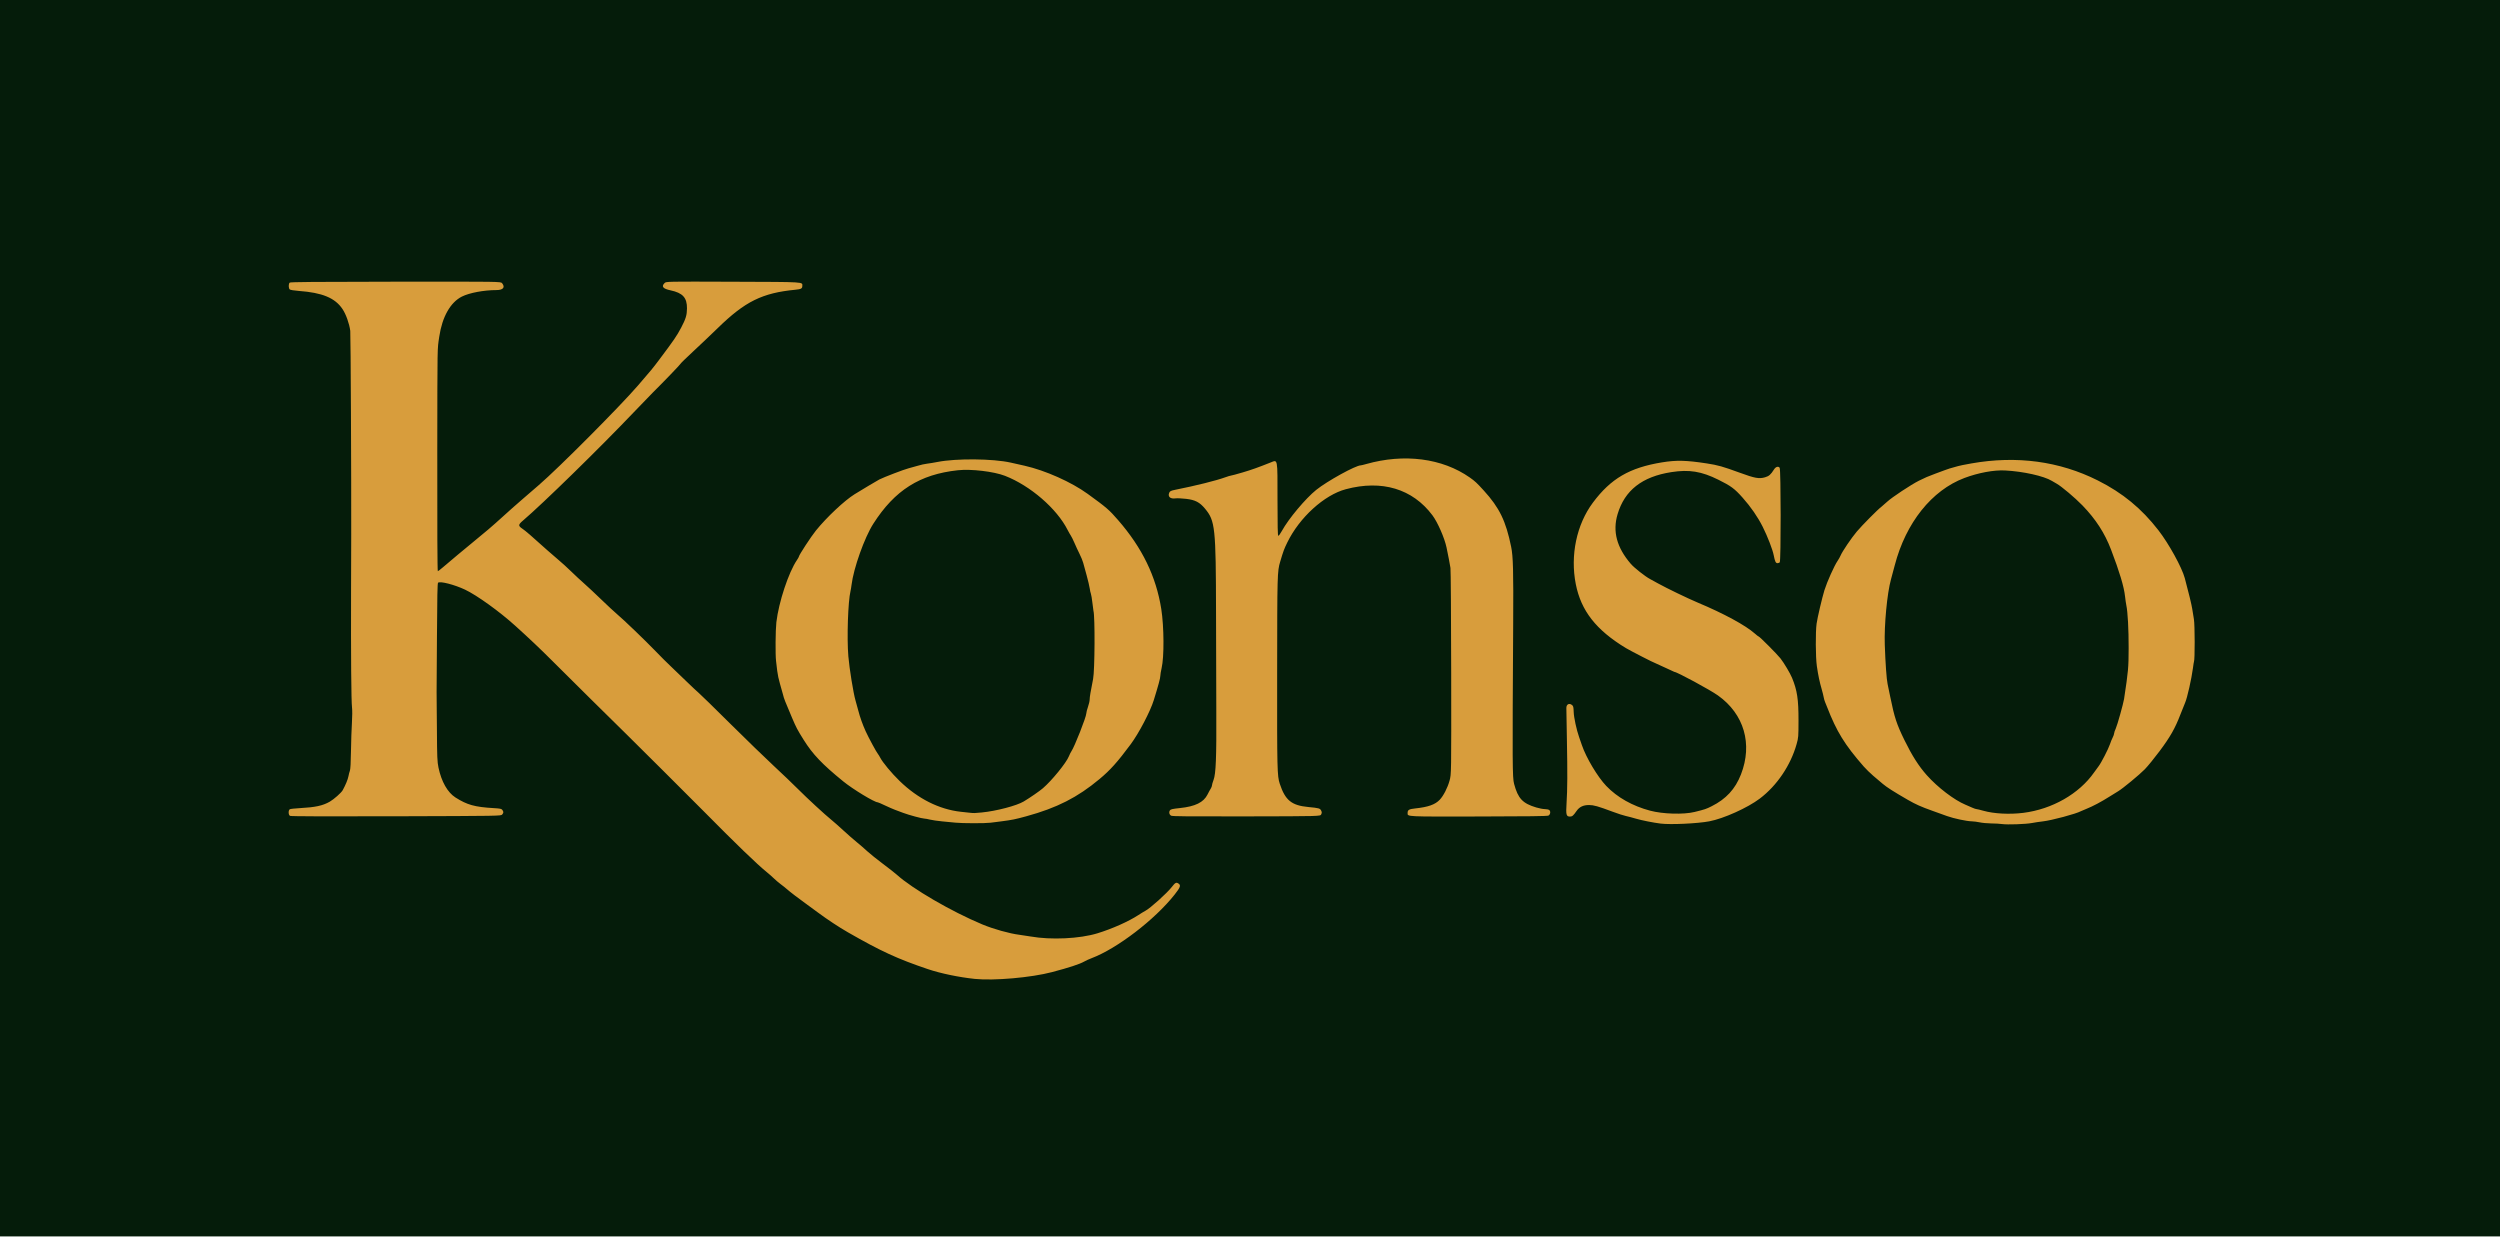
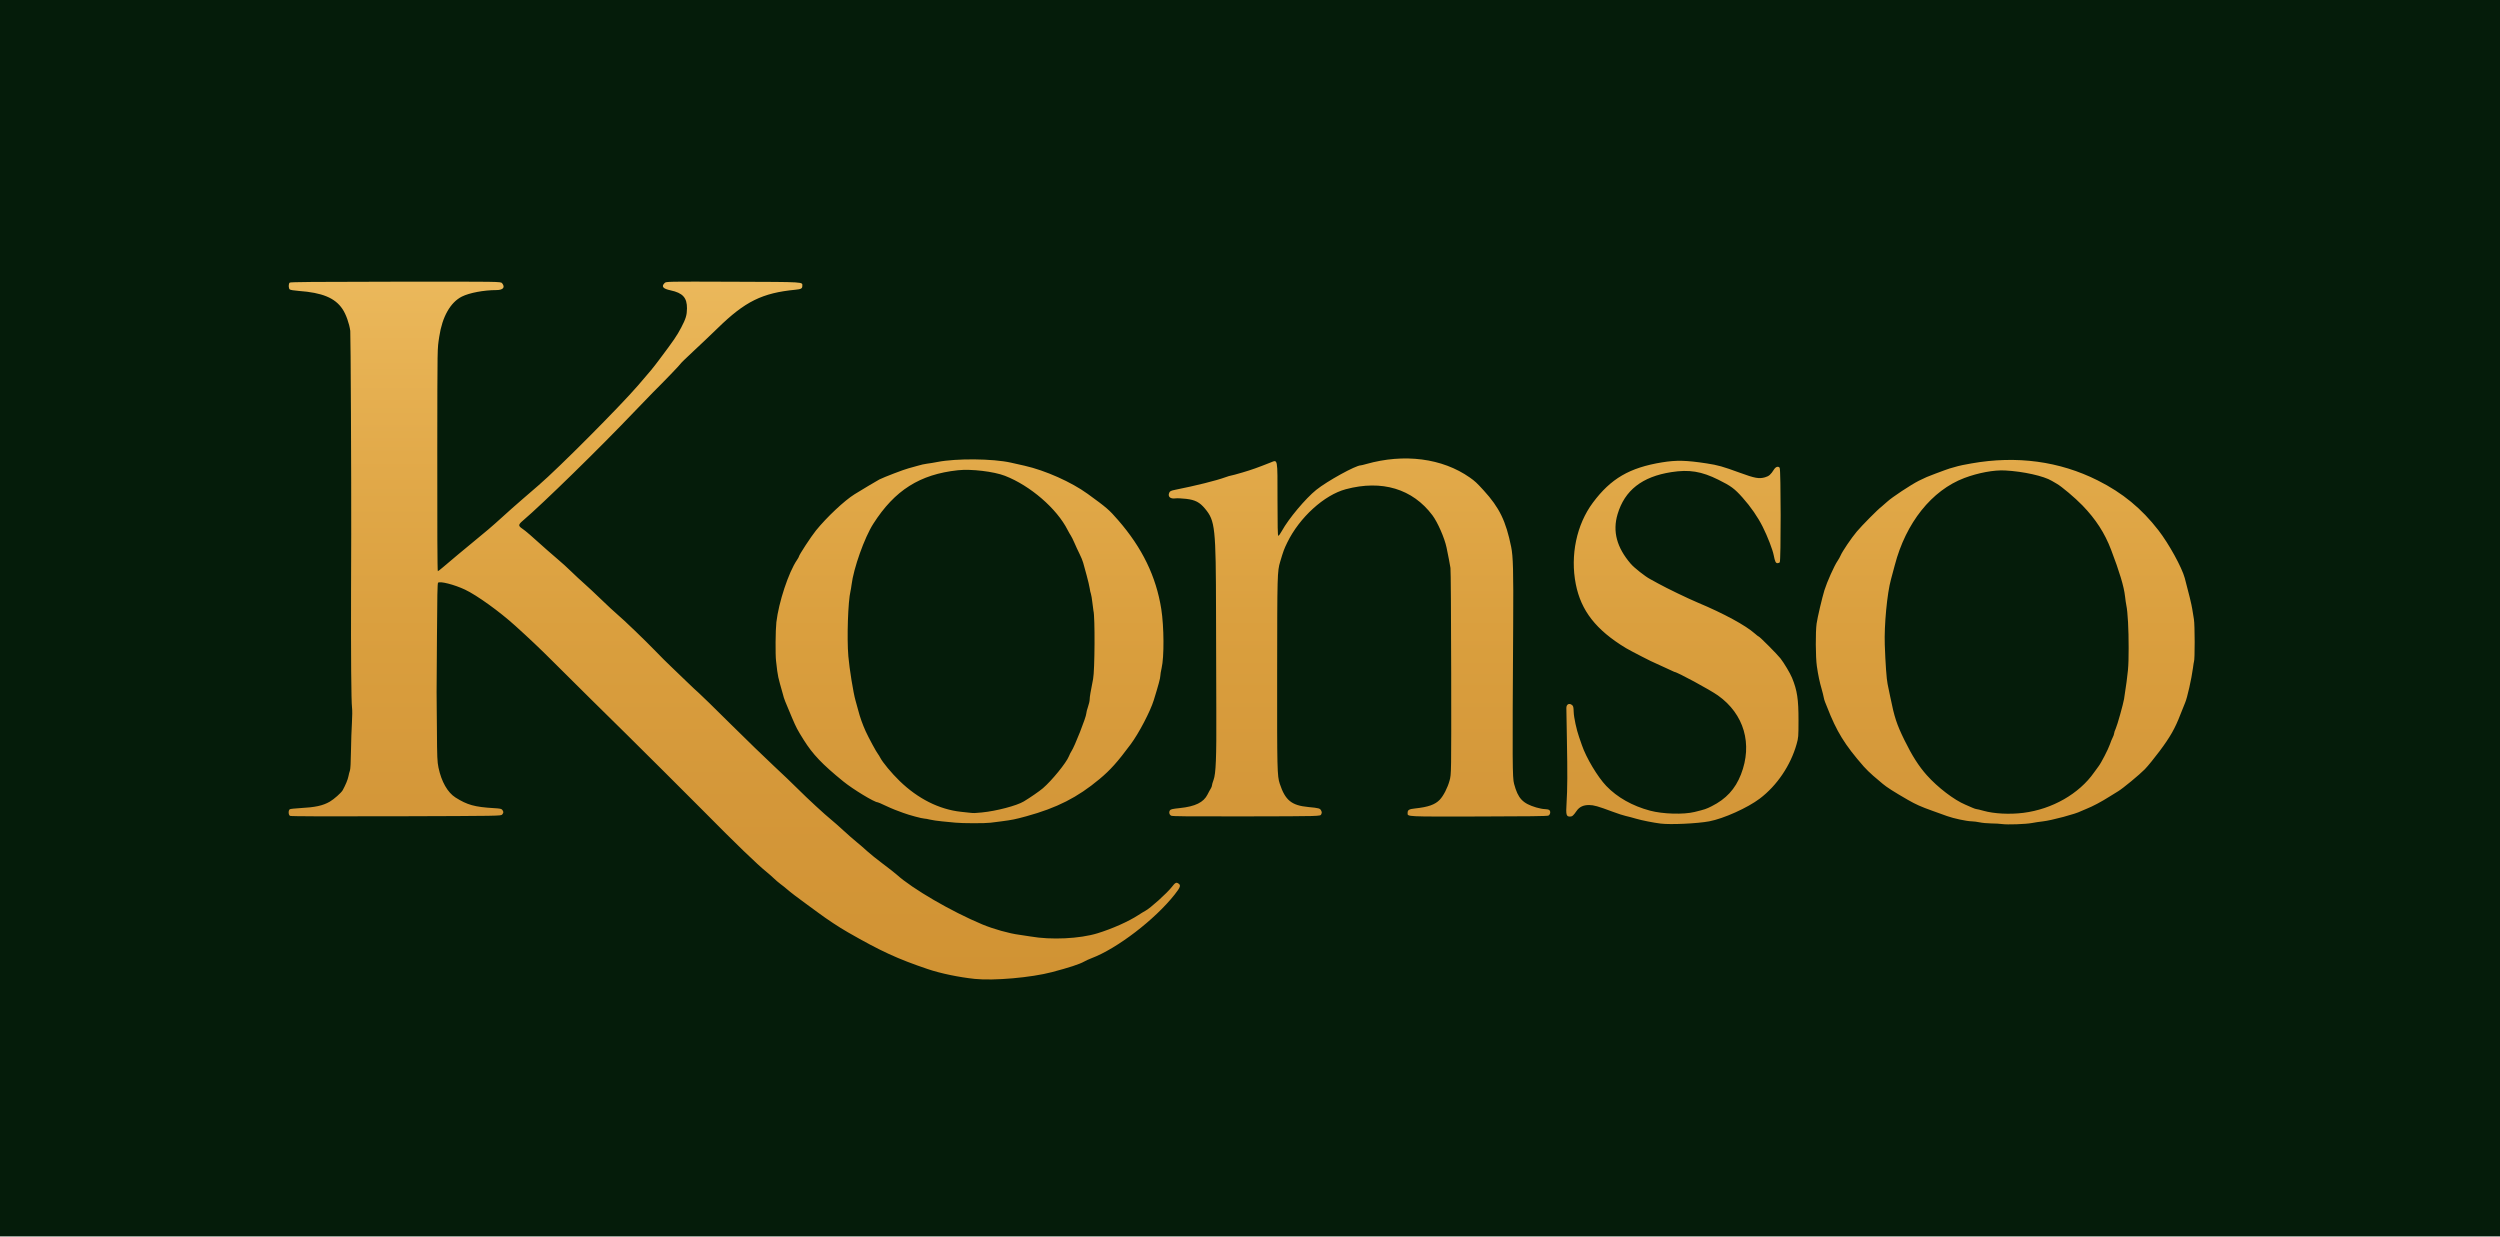
<svg xmlns="http://www.w3.org/2000/svg" viewBox="170 350 920 455" width="920" height="455">
+   <defs>
+     <linearGradient id="konsoFoil" x1="0" y1="0" x2="0" y2="1">
+       <stop offset="0" stop-color="#EBB85B" />
+       <stop offset=".25" stop-color="#E2AA4A" />
+       <stop offset=".5" stop-color="#DA9F3E" />
+       <stop offset=".75" stop-color="#D49739" />
+       <stop offset="1" stop-color="#D19333" />
+     </linearGradient>
+   </defs>
  <rect x="170" y="350" width="920" height="455" fill="#051C0A" />
-   <path transform="translate(260 440)" fill="#D89D3C" fill-rule="evenodd" d="M268.75 270.24 C262.92 269.63 256.16 268.23 251.43 266.63 C240.30 262.87 234.21 260.07 222.00 253.07 C218.72 251.19 214.41 248.34 211.02 245.82 C209.59 244.75 207.55 243.26 206.49 242.50 C204.03 240.75 200.64 238.15 199.48 237.12 C198.99 236.69 197.98 235.88 197.23 235.33 C196.49 234.77 195.37 233.83 194.76 233.22 C194.14 232.62 193.01 231.62 192.24 231.00 C188.63 228.09 180.80 220.53 168.58 208.16 C164.50 204.03 143.81 183.41 140.75 180.42 C135.58 175.37 119.15 159.11 113.14 153.10 C108.88 148.83 104.75 144.92 99.62 140.29 C93.80 135.02 85.47 129.03 81.12 126.98 C77.21 125.14 71.88 123.77 71.20 124.45 C70.98 124.67 70.88 129.57 70.80 144.19 C70.75 154.88 70.69 164.07 70.67 164.62 C70.66 165.18 70.67 167.65 70.71 170.12 C70.74 172.60 70.78 176.59 70.79 179.00 C70.84 188.48 70.92 190.38 71.36 192.47 C72.44 197.65 74.72 201.64 77.62 203.48 C81.96 206.22 84.67 206.97 91.69 207.39 C94.17 207.54 94.55 207.62 94.88 208.08 C95.36 208.77 95.35 209.08 94.81 209.73 C94.38 210.27 94.38 210.27 55.80 210.39 C29.46 210.46 17.06 210.42 16.73 210.24 C16.08 209.89 16.05 208.12 16.69 207.79 C16.93 207.67 18.59 207.49 20.38 207.39 C26.01 207.09 28.76 206.50 31.35 205.02 C32.88 204.14 35.59 201.74 36.11 200.80 C37.17 198.87 38.00 196.88 38.22 195.70 C38.35 194.97 38.60 194.04 38.76 193.62 C38.96 193.13 39.10 190.63 39.16 186.38 C39.21 182.80 39.37 178.12 39.51 175.97 C39.65 173.65 39.67 171.36 39.54 170.34 C39.26 168.08 39.12 151.52 39.19 127.25 C39.22 116.46 39.25 107.23 39.25 106.75 C39.30 85.97 39.05 32.92 38.90 31.75 C38.54 29.05 37.31 25.60 36.01 23.69 C33.28 19.63 28.58 17.69 19.96 17.06 C18.22 16.93 16.88 16.71 16.64 16.52 C16.14 16.10 16.12 14.42 16.62 14.00 C16.91 13.77 25.52 13.69 55.64 13.66 C94.29 13.62 94.29 13.62 94.77 14.22 C96.00 15.73 95.16 16.75 92.67 16.75 C88.03 16.76 82.76 17.75 79.98 19.14 C75.75 21.26 72.73 26.60 71.65 33.88 C70.92 38.81 70.97 35.84 70.92 75.75 C70.88 103.76 70.96 120.04 71.12 120.20 C71.17 120.25 72.05 119.58 73.06 118.71 C75.71 116.44 81.45 111.63 83.62 109.88 C88.21 106.16 91.39 103.44 94.75 100.37 C96.74 98.55 100.18 95.49 102.40 93.59 C104.61 91.68 107.25 89.40 108.27 88.52 C115.77 82.04 137.95 59.76 144.78 51.86 C149.53 46.37 150.24 45.51 152.51 42.48 C158.08 35.07 159.03 33.67 160.70 30.51 C162.37 27.33 162.79 25.95 162.81 23.50 C162.84 19.56 161.27 17.81 156.78 16.85 C153.94 16.24 153.29 15.44 154.57 14.16 C155.14 13.59 155.14 13.59 179.75 13.68 C206.85 13.78 205.25 13.68 205.25 15.28 C205.25 16.17 204.78 16.42 202.74 16.62 C190.52 17.80 184.19 20.92 174.14 30.73 C171.65 33.15 167.57 37.03 165.06 39.35 C162.55 41.68 160.50 43.68 160.50 43.79 C160.50 43.99 154.31 50.43 150.22 54.48 C149.17 55.52 146.07 58.74 143.32 61.62 C130.79 74.79 109.59 95.51 102.43 101.59 C100.67 103.09 100.64 103.50 102.25 104.58 C103.40 105.35 105.48 107.14 111.46 112.53 C112.74 113.68 114.66 115.34 115.71 116.21 C116.76 117.08 118.81 118.94 120.25 120.35 C121.69 121.76 123.83 123.74 125.00 124.76 C126.17 125.78 128.98 128.41 131.25 130.60 C133.52 132.79 136.12 135.21 137.04 135.98 C139.51 138.05 147.39 145.63 151.25 149.63 C153.11 151.56 155.64 154.09 156.88 155.24 C158.11 156.40 160.70 158.88 162.62 160.76 C164.55 162.63 166.57 164.53 167.12 164.98 C167.68 165.43 172.91 170.54 178.75 176.34 C184.60 182.13 191.80 189.12 194.75 191.85 C197.71 194.59 201.71 198.42 203.64 200.35 C207.24 203.95 213.52 209.74 215.99 211.74 C216.75 212.35 218.67 214.04 220.25 215.50 C221.83 216.96 224.08 218.93 225.25 219.88 C226.42 220.83 228.19 222.36 229.19 223.29 C230.19 224.21 232.78 226.29 234.94 227.91 C237.11 229.53 239.38 231.31 240.00 231.87 C245.76 237.08 260.12 245.43 271.46 250.17 C275.61 251.90 281.47 253.54 285.12 254.00 C286.23 254.14 288.06 254.42 289.21 254.62 C296.83 255.96 307.33 255.46 313.88 253.45 C319.27 251.79 325.28 249.12 328.88 246.77 C329.84 246.14 330.99 245.44 331.44 245.21 C333.28 244.26 339.45 238.70 341.26 236.37 C342.46 234.81 342.86 234.60 343.66 235.13 C344.65 235.77 344.40 236.51 342.23 239.25 C334.96 248.44 321.11 259.05 311.74 262.60 C310.85 262.93 309.61 263.49 308.99 263.85 C307.22 264.84 303.52 266.05 297.12 267.74 C289.48 269.76 275.75 270.96 268.75 270.24 Z M646.75 213.25 C645.99 213.14 644.19 213.03 642.75 213.02 C641.31 213.00 639.39 212.82 638.50 212.62 C637.61 212.43 636.31 212.26 635.62 212.25 C633.80 212.23 628.94 211.20 626.50 210.31 C625.33 209.89 622.97 209.04 621.25 208.42 C616.87 206.86 615.01 206.02 612.08 204.34 C606.88 201.34 604.33 199.71 602.83 198.44 C601.98 197.72 600.41 196.38 599.33 195.47 C598.26 194.55 596.70 193.04 595.87 192.09 C588.84 184.05 585.88 179.25 582.34 170.12 C582.12 169.57 581.80 168.77 581.62 168.34 C581.43 167.90 581.21 167.12 581.12 166.59 C581.03 166.06 580.70 164.72 580.38 163.62 C579.62 161.01 579.09 158.51 578.60 155.12 C578.13 151.91 578.08 142.48 578.51 139.50 C578.85 137.15 580.54 129.96 581.39 127.20 C582.34 124.15 585.03 118.14 586.24 116.39 C586.63 115.82 587.12 114.95 587.33 114.45 C587.96 112.93 591.29 108.01 593.30 105.62 C595.27 103.29 601.06 97.44 602.38 96.47 C602.79 96.16 603.74 95.33 604.50 94.62 C606.23 93.01 613.15 88.43 616.12 86.92 C618.35 85.80 619.59 85.27 622.25 84.29 C623.01 84.02 624.54 83.45 625.65 83.03 C626.77 82.61 628.19 82.15 628.81 82.02 C629.43 81.88 630.21 81.66 630.55 81.53 C630.90 81.40 633.13 80.95 635.52 80.53 C652.16 77.60 667.89 79.72 682.00 86.81 C691.12 91.39 698.09 97.12 704.31 105.15 C708.13 110.08 712.94 118.81 714.00 122.75 C715.39 127.90 716.54 132.66 716.74 134.06 C716.86 134.92 717.14 136.64 717.36 137.88 C717.72 139.92 717.74 152.91 717.38 153.49 C717.33 153.57 717.17 154.59 717.02 155.76 C716.51 159.71 714.90 166.85 714.13 168.59 C713.81 169.30 713.03 171.26 712.38 172.95 C710.43 178.04 708.65 181.16 704.76 186.38 C702.81 188.99 700.35 192.01 699.29 193.09 C697.36 195.07 691.13 200.21 689.50 201.17 C689.02 201.45 687.56 202.36 686.25 203.18 C683.29 205.06 680.15 206.72 677.89 207.62 C676.94 207.99 675.98 208.40 675.77 208.52 C673.96 209.51 664.99 211.91 661.75 212.27 C660.58 212.40 658.78 212.67 657.75 212.87 C655.50 213.30 648.67 213.54 646.75 213.25 Z M521.12 213.08 C518.44 212.75 514.07 211.88 512.03 211.27 C510.71 210.88 509.01 210.43 508.25 210.27 C507.49 210.12 505.36 209.42 503.50 208.73 C498.04 206.69 496.52 206.26 494.77 206.25 C492.64 206.25 491.20 206.94 490.16 208.46 C488.99 210.15 488.58 210.50 487.76 210.50 C486.38 210.50 486.22 209.87 486.49 205.61 C486.82 200.27 486.85 194.64 486.62 182.25 C486.51 176.27 486.42 170.99 486.42 170.53 C486.42 169.16 487.47 168.62 488.50 169.45 C488.98 169.83 489.06 170.18 489.12 172.01 C489.18 174.04 490.16 178.57 491.11 181.25 C491.33 181.87 491.79 183.20 492.14 184.22 C493.72 188.86 497.92 195.89 501.09 199.21 C505.12 203.43 510.73 206.60 517.25 208.33 C521.93 209.58 529.58 209.80 533.62 208.80 C537.49 207.84 537.82 207.73 539.88 206.70 C545.18 204.05 548.57 200.38 550.67 195.00 C555.04 183.80 551.83 172.77 542.21 165.93 C539.24 163.82 527.09 157.25 526.15 157.25 C526.10 157.25 524.52 156.52 522.63 155.63 C520.75 154.73 519.15 154.00 519.07 154.00 C518.77 154.00 509.91 149.45 508.29 148.47 C497.35 141.83 491.83 134.77 489.89 124.96 C487.80 114.37 490.18 103.03 496.18 94.98 C502.79 86.11 509.65 82.11 521.62 80.15 C526.92 79.29 530.44 79.37 538.05 80.53 C542.21 81.17 543.95 81.66 550.24 83.96 C555.79 86.00 557.35 86.28 559.55 85.64 C561.01 85.21 561.62 84.67 562.84 82.75 C563.48 81.74 564.42 81.47 564.92 82.15 C565.38 82.77 565.41 116.49 564.95 116.95 C564.79 117.11 564.40 117.25 564.11 117.25 C563.47 117.25 563.17 116.61 562.74 114.38 C562.32 112.22 560.48 107.46 558.69 103.89 C556.86 100.24 554.31 96.54 551.26 93.12 C548.31 89.81 547.00 88.84 542.38 86.55 C536.12 83.44 531.64 82.72 525.05 83.74 C514.28 85.42 507.88 90.43 505.26 99.25 C503.39 105.56 504.95 111.45 510.12 117.48 C511.35 118.92 515.45 122.16 517.21 123.08 C517.57 123.28 518.94 124.03 520.25 124.75 C523.44 126.51 531.20 130.26 534.76 131.75 C544.33 135.76 552.37 140.12 555.78 143.15 C556.46 143.76 557.10 144.25 557.21 144.25 C557.53 144.25 564.06 150.81 565.22 152.30 C566.53 153.98 568.79 157.78 569.47 159.44 C571.37 164.06 571.86 167.30 571.85 175.12 C571.84 181.18 571.82 181.45 571.15 183.84 C568.96 191.64 563.93 199.09 557.62 203.87 C553.16 207.26 544.30 211.25 539.00 212.25 C534.65 213.07 524.76 213.53 521.12 213.08 Z M261.62 212.74 C260.66 212.64 258.47 212.43 256.75 212.27 C255.03 212.11 252.99 211.81 252.21 211.61 C251.44 211.41 250.54 211.25 250.21 211.25 C249.37 211.25 244.43 209.92 242.38 209.14 C241.41 208.77 240.06 208.27 239.38 208.02 C238.69 207.77 237.03 207.04 235.69 206.41 C234.36 205.77 233.15 205.25 233.00 205.25 C231.79 205.25 223.91 200.47 220.34 197.57 C212.57 191.25 209.08 187.59 205.74 182.25 C203.39 178.49 203.02 177.77 201.48 174.17 C198.80 167.86 198.52 167.15 198.15 165.62 C197.95 164.80 197.44 163.01 197.03 161.65 C196.61 160.28 196.16 158.15 196.02 156.90 C195.88 155.65 195.69 154.01 195.59 153.25 C195.30 150.98 195.38 141.81 195.70 139.00 C196.57 131.57 200.20 120.61 203.29 116.08 C203.68 115.51 204.00 114.94 204.00 114.81 C204.00 114.29 208.49 107.43 210.25 105.25 C214.25 100.31 220.79 94.17 224.49 91.88 C226.91 90.37 232.89 86.81 233.63 86.43 C235.22 85.62 242.73 82.74 244.27 82.36 C245.15 82.14 246.72 81.70 247.75 81.39 C248.78 81.07 250.30 80.73 251.12 80.64 C251.95 80.54 253.69 80.26 255.00 80.00 C261.90 78.64 275.38 78.76 282.00 80.25 C283.31 80.54 285.58 81.05 287.06 81.39 C294.67 83.11 304.26 87.39 310.25 91.73 C317.28 96.83 318.13 97.56 321.47 101.41 C330.35 111.62 335.45 122.13 337.35 134.12 C338.37 140.62 338.44 151.80 337.47 155.88 C337.22 156.97 337.00 158.25 337.00 158.72 C337.00 159.55 336.32 162.08 334.59 167.66 C333.32 171.79 329.08 179.89 326.08 183.91 C321.24 190.43 318.57 193.41 314.59 196.72 C306.51 203.46 298.96 207.30 287.72 210.38 C283.53 211.53 282.47 211.74 278.38 212.27 C277.14 212.42 275.39 212.65 274.50 212.76 C272.55 213.02 264.08 213.00 261.62 212.74 Z M341.00 210.18 C340.28 209.82 340.07 208.85 340.56 208.17 C340.82 207.81 341.56 207.65 344.20 207.37 C349.86 206.78 352.94 205.26 354.38 202.36 C354.80 201.52 355.33 200.54 355.57 200.18 C355.81 199.81 356.00 199.30 356.00 199.04 C356.00 198.78 356.27 197.84 356.60 196.97 C357.44 194.73 357.68 188.80 357.60 172.00 C357.57 164.64 357.53 148.16 357.50 135.38 C357.44 104.02 357.19 101.68 353.43 97.17 C351.47 94.82 349.83 93.97 346.52 93.58 C344.93 93.40 343.16 93.31 342.59 93.40 C340.72 93.67 339.70 92.81 340.24 91.41 C340.49 90.76 340.84 90.57 342.50 90.24 C350.11 88.72 357.61 86.85 360.88 85.65 C361.84 85.30 362.80 85.01 363.02 85.01 C363.24 85.00 365.15 84.49 367.27 83.86 C370.65 82.86 372.65 82.15 377.55 80.21 C380.28 79.13 380.12 78.33 380.12 93.83 C380.12 103.61 380.20 107.11 380.41 107.18 C380.57 107.23 381.18 106.40 381.76 105.33 C384.17 100.93 390.42 93.46 394.37 90.28 C398.42 87.03 408.90 81.25 410.76 81.25 C410.93 81.25 411.81 81.04 412.72 80.78 C426.74 76.80 440.76 78.62 450.88 85.72 C452.79 87.06 453.45 87.68 456.03 90.51 C461.79 96.83 464.17 101.71 466.11 111.25 C466.83 114.78 466.97 120.01 466.85 139.75 C466.54 191.52 466.56 196.15 467.19 198.48 C468.63 203.85 470.32 205.65 475.34 207.15 C476.44 207.48 477.86 207.75 478.50 207.75 C479.13 207.75 479.85 207.90 480.10 208.07 C480.72 208.53 480.55 209.78 479.81 210.14 C479.40 210.35 472.17 210.44 454.22 210.47 C426.96 210.52 428.00 210.58 428.00 209.17 C428.00 208.05 428.50 207.75 430.75 207.51 C435.56 207.00 438.09 206.11 439.80 204.33 C441.18 202.90 442.71 199.92 443.44 197.25 C444.09 194.88 444.09 194.88 444.04 157.62 C444.01 137.14 443.89 119.76 443.77 119.00 C443.53 117.47 442.93 114.36 442.33 111.50 C441.59 107.96 439.06 102.21 437.13 99.62 C429.83 89.89 418.54 86.49 405.27 90.03 C397.30 92.16 388.23 100.41 383.73 109.62 C382.52 112.11 382.31 112.67 381.10 116.73 C380.05 120.28 380.02 121.30 379.99 157.41 C379.95 193.33 380.01 195.54 380.95 198.40 C382.97 204.52 385.27 206.40 391.50 206.99 C395.38 207.35 395.79 207.47 396.20 208.32 C396.47 208.88 396.47 209.12 396.20 209.69 C395.87 210.38 395.87 210.38 368.75 210.43 C347.43 210.48 341.49 210.42 341.00 210.18 Z M654.58 209.13 C665.19 207.80 675.15 202.11 680.65 194.22 C681.19 193.45 681.93 192.44 682.29 191.97 C683.22 190.79 685.85 185.68 686.46 183.88 C686.73 183.05 687.19 181.93 687.48 181.38 C687.77 180.84 688.00 180.16 688.00 179.88 C688.00 179.60 688.28 178.78 688.62 178.05 C689.17 176.88 691.39 168.93 691.65 167.25 C693.22 156.88 693.32 155.76 693.34 148.50 C693.36 141.68 693.01 135.15 692.49 132.75 C692.36 132.13 692.14 130.64 692.01 129.43 C691.62 125.88 690.01 120.50 686.87 112.28 C684.53 106.15 681.26 101.09 676.32 95.98 C673.63 93.20 668.64 88.99 666.85 87.99 C666.32 87.70 665.52 87.23 665.08 86.96 C662.14 85.17 654.57 83.48 647.88 83.13 C643.76 82.91 638.01 83.98 632.90 85.90 C620.88 90.44 611.35 102.38 607.27 118.02 C606.82 119.73 606.19 122.08 605.87 123.25 C604.46 128.34 603.35 140.06 603.60 147.25 C603.84 154.25 604.26 160.00 604.64 161.75 C604.84 162.64 605.27 164.73 605.60 166.38 C607.15 174.03 607.96 176.49 610.87 182.43 C613.63 188.07 616.10 191.95 619.06 195.27 C623.06 199.76 629.13 204.40 633.28 206.13 C634.16 206.50 635.35 207.02 635.92 207.28 C636.50 207.54 637.14 207.75 637.35 207.75 C637.56 207.75 638.72 208.03 639.93 208.37 C643.80 209.46 649.52 209.76 654.58 209.13 Z M271.29 208.99 C276.63 208.47 284.17 206.49 286.75 204.93 C289.08 203.53 292.52 201.16 293.78 200.08 C297.05 197.28 302.40 190.72 303.35 188.32 C303.62 187.66 304.02 186.84 304.26 186.50 C305.44 184.79 309.74 173.85 309.76 172.54 C309.76 172.17 310.04 171.09 310.38 170.12 C310.72 169.16 311.00 167.93 311.00 167.38 C311.00 166.50 311.31 164.66 312.26 159.86 C312.89 156.72 312.99 136.80 312.39 134.79 C312.33 134.56 312.15 133.21 312.00 131.79 C311.84 130.37 311.60 128.90 311.46 128.54 C311.31 128.17 311.11 127.26 311.01 126.50 C310.90 125.74 310.40 123.61 309.89 121.75 C309.38 119.89 308.80 117.80 308.61 117.09 C308.42 116.38 307.82 114.90 307.26 113.81 C306.71 112.71 305.86 110.88 305.38 109.75 C304.89 108.62 304.29 107.40 304.03 107.04 C303.77 106.67 303.27 105.78 302.90 105.06 C298.93 97.18 289.18 88.74 279.83 85.10 C275.72 83.51 267.39 82.52 262.50 83.05 C248.49 84.56 239.28 90.39 231.38 102.74 C228.13 107.81 224.10 119.14 223.36 125.28 C223.27 126.02 223.11 127.02 222.99 127.50 C222.07 131.29 221.62 144.77 222.19 151.50 C222.58 156.11 224.04 165.08 224.83 167.79 C225.17 168.94 225.61 170.55 225.82 171.38 C226.42 173.76 227.46 176.70 228.57 179.12 C229.66 181.51 232.56 186.87 233.11 187.50 C233.29 187.71 233.64 188.27 233.88 188.75 C234.78 190.53 238.08 194.51 241.06 197.40 C247.79 203.93 255.63 207.87 263.62 208.74 C265.00 208.89 266.46 209.05 266.88 209.09 C268.35 209.26 268.73 209.25 271.29 208.99 Z" />
+   <path transform="translate(260 440)" fill="url(#konsoFoil)" fill-rule="evenodd" d="M268.75 270.24 C262.92 269.63 256.16 268.23 251.43 266.63 C240.30 262.87 234.21 260.07 222.00 253.07 C218.72 251.19 214.41 248.34 211.02 245.82 C209.59 244.75 207.55 243.26 206.49 242.50 C204.03 240.75 200.64 238.15 199.48 237.12 C198.99 236.69 197.98 235.88 197.23 235.33 C196.49 234.77 195.37 233.83 194.76 233.22 C194.14 232.62 193.01 231.62 192.24 231.00 C188.63 228.09 180.80 220.53 168.58 208.16 C164.50 204.03 143.81 183.41 140.75 180.42 C135.58 175.37 119.15 159.11 113.14 153.10 C108.88 148.83 104.75 144.92 99.62 140.29 C93.80 135.02 85.47 129.03 81.12 126.98 C77.21 125.14 71.88 123.77 71.20 124.45 C70.98 124.67 70.88 129.57 70.80 144.19 C70.75 154.88 70.69 164.07 70.67 164.62 C70.66 165.18 70.67 167.65 70.71 170.12 C70.74 172.60 70.78 176.59 70.79 179.00 C70.84 188.48 70.92 190.38 71.36 192.47 C72.44 197.65 74.72 201.64 77.62 203.48 C81.96 206.22 84.67 206.97 91.69 207.39 C94.17 207.54 94.55 207.62 94.88 208.08 C95.36 208.77 95.35 209.08 94.81 209.73 C94.38 210.27 94.38 210.27 55.80 210.39 C29.46 210.46 17.06 210.42 16.73 210.24 C16.08 209.89 16.05 208.12 16.69 207.79 C16.93 207.67 18.59 207.49 20.38 207.39 C26.01 207.09 28.76 206.50 31.35 205.02 C32.88 204.14 35.59 201.74 36.11 200.80 C37.17 198.87 38.00 196.88 38.22 195.70 C38.35 194.97 38.60 194.04 38.76 193.62 C38.96 193.13 39.10 190.63 39.16 186.38 C39.21 182.80 39.37 178.12 39.51 175.97 C39.65 173.65 39.67 171.36 39.54 170.34 C39.26 168.08 39.12 151.52 39.19 127.25 C39.22 116.46 39.25 107.23 39.25 106.75 C39.30 85.97 39.05 32.92 38.90 31.75 C38.54 29.05 37.31 25.60 36.01 23.69 C33.28 19.63 28.58 17.69 19.96 17.06 C18.22 16.93 16.88 16.71 16.64 16.52 C16.14 16.10 16.12 14.42 16.62 14.00 C16.91 13.77 25.52 13.69 55.64 13.66 C94.29 13.62 94.29 13.62 94.77 14.22 C96.00 15.73 95.16 16.75 92.67 16.75 C88.03 16.76 82.76 17.75 79.98 19.14 C75.75 21.26 72.73 26.60 71.65 33.88 C70.92 38.81 70.97 35.84 70.92 75.75 C70.88 103.76 70.96 120.04 71.12 120.20 C71.17 120.25 72.05 119.58 73.06 118.71 C75.71 116.44 81.45 111.63 83.62 109.88 C88.21 106.16 91.39 103.44 94.75 100.37 C96.74 98.55 100.18 95.49 102.40 93.59 C104.61 91.68 107.25 89.40 108.27 88.52 C115.77 82.04 137.95 59.76 144.78 51.86 C149.53 46.37 150.24 45.51 152.51 42.48 C158.08 35.07 159.03 33.67 160.70 30.51 C162.37 27.33 162.79 25.95 162.81 23.50 C162.84 19.56 161.27 17.81 156.78 16.85 C153.94 16.24 153.29 15.44 154.57 14.16 C155.14 13.59 155.14 13.59 179.75 13.68 C206.85 13.78 205.25 13.68 205.25 15.28 C205.25 16.17 204.78 16.42 202.74 16.62 C190.52 17.80 184.19 20.92 174.14 30.73 C171.65 33.15 167.57 37.03 165.06 39.35 C162.55 41.68 160.50 43.68 160.50 43.79 C160.50 43.99 154.31 50.43 150.22 54.48 C149.17 55.52 146.07 58.74 143.32 61.62 C130.79 74.79 109.59 95.51 102.43 101.59 C100.67 103.09 100.64 103.50 102.25 104.58 C103.40 105.35 105.48 107.14 111.46 112.53 C112.74 113.68 114.66 115.34 115.71 116.21 C116.76 117.08 118.81 118.94 120.25 120.35 C121.69 121.76 123.83 123.74 125.00 124.76 C126.17 125.78 128.98 128.41 131.25 130.60 C133.52 132.79 136.12 135.21 137.04 135.98 C139.51 138.05 147.39 145.63 151.25 149.63 C153.11 151.56 155.64 154.09 156.88 155.24 C158.11 156.40 160.70 158.88 162.62 160.76 C164.55 162.63 166.57 164.53 167.12 164.98 C167.68 165.43 172.91 170.54 178.75 176.34 C184.60 182.13 191.80 189.12 194.75 191.85 C197.71 194.59 201.71 198.42 203.64 200.35 C207.24 203.95 213.52 209.74 215.99 211.74 C216.75 212.35 218.67 214.04 220.25 215.50 C221.83 216.96 224.08 218.93 225.25 219.88 C226.42 220.83 228.19 222.36 229.19 223.29 C230.19 224.21 232.78 226.29 234.94 227.91 C237.11 229.53 239.38 231.31 240.00 231.87 C245.76 237.08 260.12 245.43 271.46 250.17 C275.61 251.90 281.47 253.54 285.12 254.00 C286.23 254.14 288.06 254.42 289.21 254.62 C296.83 255.96 307.33 255.46 313.88 253.45 C319.27 251.79 325.28 249.12 328.88 246.77 C329.84 246.14 330.99 245.44 331.44 245.21 C333.28 244.26 339.45 238.70 341.26 236.37 C342.46 234.81 342.86 234.60 343.66 235.13 C344.65 235.77 344.40 236.51 342.23 239.25 C334.96 248.44 321.11 259.05 311.74 262.60 C310.85 262.93 309.61 263.49 308.99 263.85 C307.22 264.84 303.52 266.05 297.12 267.74 C289.48 269.76 275.75 270.96 268.75 270.24 Z M646.75 213.25 C645.99 213.14 644.19 213.03 642.75 213.02 C641.31 213.00 639.39 212.82 638.50 212.62 C637.61 212.43 636.31 212.26 635.62 212.25 C633.80 212.23 628.94 211.20 626.50 210.31 C625.33 209.89 622.97 209.04 621.25 208.42 C616.87 206.86 615.01 206.02 612.08 204.34 C606.88 201.34 604.33 199.71 602.83 198.44 C601.98 197.72 600.41 196.38 599.33 195.47 C598.26 194.55 596.70 193.04 595.87 192.09 C588.84 184.05 585.88 179.25 582.34 170.12 C582.12 169.57 581.80 168.77 581.62 168.34 C581.43 167.90 581.21 167.12 581.12 166.59 C581.03 166.06 580.70 164.72 580.38 163.62 C579.62 161.01 579.09 158.51 578.60 155.12 C578.13 151.91 578.08 142.48 578.51 139.50 C578.85 137.15 580.54 129.96 581.39 127.20 C582.34 124.15 585.03 118.14 586.24 116.39 C586.63 115.82 587.12 114.95 587.33 114.45 C587.96 112.93 591.29 108.01 593.30 105.62 C595.27 103.29 601.06 97.44 602.38 96.47 C602.79 96.16 603.74 95.33 604.50 94.62 C606.23 93.01 613.15 88.43 616.12 86.92 C618.35 85.80 619.59 85.27 622.25 84.29 C623.01 84.02 624.54 83.45 625.65 83.03 C626.77 82.61 628.19 82.15 628.81 82.02 C629.43 81.88 630.21 81.66 630.55 81.53 C630.90 81.40 633.13 80.95 635.52 80.53 C652.16 77.60 667.89 79.72 682.00 86.81 C691.12 91.39 698.09 97.12 704.31 105.15 C708.13 110.08 712.94 118.81 714.00 122.75 C715.39 127.90 716.54 132.66 716.74 134.06 C716.86 134.92 717.14 136.64 717.36 137.88 C717.72 139.92 717.74 152.91 717.38 153.49 C717.33 153.57 717.17 154.59 717.02 155.76 C716.51 159.71 714.90 166.85 714.13 168.59 C713.81 169.30 713.03 171.26 712.38 172.95 C710.43 178.04 708.65 181.16 704.76 186.38 C702.81 188.99 700.35 192.01 699.29 193.09 C697.36 195.07 691.13 200.21 689.50 201.17 C689.02 201.45 687.56 202.36 686.25 203.18 C683.29 205.06 680.15 206.72 677.89 207.62 C676.94 207.99 675.98 208.40 675.77 208.52 C673.96 209.51 664.99 211.91 661.75 212.27 C660.58 212.40 658.78 212.67 657.75 212.87 C655.50 213.30 648.67 213.54 646.75 213.25 Z M521.12 213.08 C518.44 212.75 514.07 211.88 512.03 211.27 C510.71 210.88 509.01 210.43 508.25 210.27 C507.49 210.12 505.36 209.42 503.50 208.73 C498.04 206.69 496.52 206.26 494.77 206.25 C492.64 206.25 491.20 206.94 490.16 208.46 C488.99 210.15 488.58 210.50 487.76 210.50 C486.38 210.50 486.22 209.87 486.49 205.61 C486.82 200.27 486.85 194.64 486.62 182.25 C486.51 176.27 486.42 170.99 486.42 170.53 C486.42 169.16 487.47 168.62 488.50 169.45 C488.98 169.83 489.06 170.18 489.12 172.01 C489.18 174.04 490.16 178.57 491.11 181.25 C491.33 181.87 491.79 183.20 492.14 184.22 C493.72 188.86 497.92 195.89 501.09 199.21 C505.12 203.43 510.73 206.60 517.25 208.33 C521.93 209.58 529.58 209.80 533.62 208.80 C537.49 207.84 537.82 207.73 539.88 206.70 C545.18 204.05 548.57 200.38 550.67 195.00 C555.04 183.80 551.83 172.77 542.21 165.93 C539.24 163.82 527.09 157.25 526.15 157.25 C526.10 157.25 524.52 156.52 522.63 155.63 C520.75 154.73 519.15 154.00 519.07 154.00 C518.77 154.00 509.91 149.45 508.29 148.47 C497.35 141.83 491.83 134.77 489.89 124.96 C487.80 114.37 490.18 103.03 496.18 94.98 C502.79 86.11 509.65 82.11 521.62 80.15 C526.92 79.29 530.44 79.37 538.05 80.53 C542.21 81.17 543.95 81.66 550.24 83.96 C555.79 86.00 557.35 86.28 559.55 85.64 C561.01 85.21 561.62 84.67 562.84 82.75 C563.48 81.74 564.42 81.47 564.92 82.15 C565.38 82.77 565.41 116.49 564.95 116.95 C564.79 117.11 564.40 117.25 564.11 117.25 C563.47 117.25 563.17 116.61 562.74 114.38 C562.32 112.22 560.48 107.46 558.69 103.89 C556.86 100.24 554.31 96.54 551.26 93.12 C548.31 89.81 547.00 88.84 542.38 86.55 C536.12 83.44 531.64 82.72 525.05 83.74 C514.28 85.42 507.88 90.43 505.26 99.25 C503.39 105.56 504.95 111.45 510.12 117.48 C511.35 118.92 515.45 122.16 517.21 123.08 C517.57 123.28 518.94 124.03 520.25 124.75 C523.44 126.51 531.20 130.26 534.76 131.75 C544.33 135.76 552.37 140.12 555.78 143.15 C556.46 143.76 557.10 144.25 557.21 144.25 C557.53 144.25 564.06 150.81 565.22 152.30 C566.53 153.98 568.79 157.78 569.47 159.44 C571.37 164.06 571.86 167.30 571.85 175.12 C571.84 181.18 571.82 181.45 571.15 183.84 C568.96 191.64 563.93 199.09 557.62 203.87 C553.16 207.26 544.30 211.25 539.00 212.25 C534.65 213.07 524.76 213.53 521.12 213.08 Z M261.62 212.74 C260.66 212.64 258.47 212.43 256.75 212.27 C255.03 212.11 252.99 211.81 252.21 211.61 C251.44 211.41 250.54 211.25 250.21 211.25 C249.37 211.25 244.43 209.92 242.38 209.14 C241.41 208.77 240.06 208.27 239.38 208.02 C238.69 207.77 237.03 207.04 235.69 206.41 C234.36 205.77 233.15 205.25 233.00 205.25 C231.79 205.25 223.91 200.47 220.34 197.57 C212.57 191.25 209.08 187.59 205.74 182.25 C203.39 178.49 203.02 177.77 201.48 174.17 C198.80 167.86 198.52 167.15 198.15 165.62 C197.95 164.80 197.44 163.01 197.03 161.65 C196.61 160.28 196.16 158.15 196.02 156.90 C195.88 155.65 195.69 154.01 195.59 153.25 C195.30 150.98 195.38 141.81 195.70 139.00 C196.57 131.57 200.20 120.61 203.29 116.08 C203.68 115.51 204.00 114.94 204.00 114.81 C204.00 114.29 208.49 107.43 210.25 105.25 C214.25 100.31 220.79 94.17 224.49 91.88 C226.91 90.37 232.89 86.81 233.63 86.43 C235.22 85.62 242.73 82.74 244.27 82.36 C245.15 82.14 246.72 81.70 247.75 81.39 C248.78 81.07 250.30 80.73 251.12 80.64 C251.95 80.54 253.69 80.26 255.00 80.00 C261.90 78.64 275.38 78.76 282.00 80.25 C283.31 80.54 285.58 81.05 287.06 81.39 C294.67 83.11 304.26 87.39 310.25 91.73 C317.28 96.83 318.13 97.56 321.47 101.41 C330.35 111.62 335.45 122.13 337.35 134.12 C338.37 140.62 338.44 151.80 337.47 155.88 C337.22 156.97 337.00 158.25 337.00 158.72 C337.00 159.55 336.32 162.08 334.59 167.66 C333.32 171.79 329.08 179.89 326.08 183.91 C321.24 190.43 318.57 193.41 314.59 196.72 C306.51 203.46 298.96 207.30 287.72 210.38 C283.53 211.53 282.47 211.74 278.38 212.27 C277.14 212.42 275.39 212.65 274.50 212.76 C272.55 213.02 264.08 213.00 261.62 212.74 Z M341.00 210.18 C340.28 209.82 340.07 208.85 340.56 208.17 C340.82 207.81 341.56 207.65 344.20 207.37 C349.86 206.78 352.94 205.26 354.38 202.36 C354.80 201.52 355.33 200.54 355.57 200.18 C355.81 199.81 356.00 199.30 356.00 199.04 C356.00 198.78 356.27 197.84 356.60 196.97 C357.44 194.73 357.68 188.80 357.60 172.00 C357.57 164.64 357.53 148.16 357.50 135.38 C357.44 104.02 357.19 101.68 353.43 97.17 C351.47 94.82 349.83 93.97 346.52 93.58 C344.93 93.40 343.16 93.31 342.59 93.40 C340.72 93.67 339.70 92.81 340.24 91.41 C340.49 90.76 340.84 90.57 342.50 90.24 C350.11 88.72 357.61 86.85 360.88 85.65 C361.84 85.30 362.80 85.01 363.02 85.01 C363.24 85.00 365.15 84.49 367.27 83.86 C370.65 82.86 372.65 82.15 377.55 80.21 C380.28 79.13 380.12 78.33 380.12 93.83 C380.12 103.61 380.20 107.11 380.41 107.18 C380.57 107.23 381.18 106.40 381.76 105.33 C384.17 100.93 390.42 93.46 394.37 90.28 C398.42 87.03 408.90 81.25 410.76 81.25 C410.93 81.25 411.81 81.04 412.72 80.78 C426.74 76.80 440.76 78.62 450.88 85.72 C452.79 87.06 453.45 87.68 456.03 90.51 C461.79 96.83 464.17 101.71 466.11 111.25 C466.83 114.78 466.97 120.01 466.85 139.75 C466.54 191.52 466.56 196.15 467.19 198.48 C468.63 203.85 470.32 205.65 475.34 207.15 C476.44 207.48 477.86 207.75 478.50 207.75 C479.13 207.75 479.85 207.90 480.10 208.07 C480.72 208.53 480.55 209.78 479.81 210.14 C479.40 210.35 472.17 210.44 454.22 210.47 C426.96 210.52 428.00 210.58 428.00 209.17 C428.00 208.05 428.50 207.75 430.75 207.51 C435.56 207.00 438.09 206.11 439.80 204.33 C441.18 202.90 442.71 199.92 443.44 197.25 C444.09 194.88 444.09 194.88 444.04 157.62 C444.01 137.14 443.89 119.76 443.77 119.00 C443.53 117.47 442.93 114.36 442.33 111.50 C441.59 107.96 439.06 102.21 437.13 99.62 C429.83 89.89 418.54 86.49 405.27 90.03 C397.30 92.16 388.23 100.41 383.73 109.62 C382.52 112.11 382.31 112.67 381.10 116.73 C380.05 120.28 380.02 121.30 379.99 157.41 C379.95 193.33 380.01 195.54 380.95 198.40 C382.97 204.52 385.27 206.40 391.50 206.99 C395.38 207.35 395.79 207.47 396.20 208.32 C396.47 208.88 396.47 209.12 396.20 209.69 C395.87 210.38 395.87 210.38 368.75 210.43 C347.43 210.48 341.49 210.42 341.00 210.18 Z M654.58 209.13 C665.19 207.80 675.15 202.11 680.65 194.22 C681.19 193.45 681.93 192.44 682.29 191.97 C683.22 190.79 685.85 185.68 686.46 183.88 C686.73 183.05 687.19 181.93 687.48 181.38 C687.77 180.84 688.00 180.16 688.00 179.88 C688.00 179.60 688.28 178.78 688.62 178.05 C689.17 176.88 691.39 168.93 691.65 167.25 C693.22 156.88 693.32 155.76 693.34 148.50 C693.36 141.68 693.01 135.15 692.49 132.75 C692.36 132.13 692.14 130.64 692.01 129.43 C691.62 125.88 690.01 120.50 686.87 112.28 C684.53 106.15 681.26 101.09 676.32 95.98 C673.63 93.20 668.64 88.99 666.85 87.99 C666.32 87.70 665.52 87.23 665.08 86.96 C662.14 85.17 654.57 83.48 647.88 83.13 C643.76 82.91 638.01 83.98 632.90 85.90 C620.88 90.44 611.35 102.38 607.27 118.02 C606.82 119.73 606.19 122.08 605.87 123.25 C604.46 128.34 603.35 140.06 603.60 147.25 C603.84 154.25 604.26 160.00 604.64 161.75 C604.84 162.64 605.27 164.73 605.60 166.38 C607.15 174.03 607.96 176.49 610.87 182.43 C613.63 188.07 616.10 191.95 619.06 195.27 C623.06 199.76 629.13 204.40 633.28 206.13 C634.16 206.50 635.35 207.02 635.92 207.28 C636.50 207.54 637.14 207.75 637.35 207.75 C637.56 207.75 638.72 208.03 639.93 208.37 C643.80 209.46 649.52 209.76 654.58 209.13 Z M271.29 208.99 C276.63 208.47 284.17 206.49 286.75 204.93 C289.08 203.53 292.52 201.16 293.78 200.08 C297.05 197.28 302.40 190.72 303.35 188.32 C303.62 187.66 304.02 186.84 304.26 186.50 C305.44 184.79 309.74 173.85 309.76 172.54 C309.76 172.17 310.04 171.09 310.38 170.12 C310.72 169.16 311.00 167.93 311.00 167.38 C311.00 166.50 311.31 164.66 312.26 159.86 C312.89 156.72 312.99 136.80 312.39 134.79 C312.33 134.56 312.15 133.21 312.00 131.79 C311.84 130.37 311.60 128.90 311.46 128.54 C311.31 128.17 311.11 127.26 311.01 126.50 C310.90 125.74 310.40 123.61 309.89 121.75 C309.38 119.89 308.80 117.80 308.61 117.09 C308.42 116.38 307.82 114.90 307.26 113.81 C306.71 112.71 305.86 110.88 305.38 109.75 C304.89 108.62 304.29 107.40 304.03 107.04 C303.77 106.67 303.27 105.78 302.90 105.06 C298.93 97.18 289.18 88.74 279.83 85.10 C275.72 83.51 267.39 82.52 262.50 83.05 C248.49 84.56 239.28 90.39 231.38 102.74 C228.13 107.81 224.10 119.14 223.36 125.28 C223.27 126.02 223.11 127.02 222.99 127.50 C222.07 131.29 221.62 144.77 222.19 151.50 C222.58 156.11 224.04 165.08 224.83 167.79 C225.17 168.94 225.61 170.55 225.82 171.38 C226.42 173.76 227.46 176.70 228.57 179.12 C229.66 181.51 232.56 186.87 233.11 187.50 C233.29 187.71 233.64 188.27 233.88 188.75 C234.78 190.53 238.08 194.51 241.06 197.40 C247.79 203.93 255.63 207.87 263.62 208.74 C265.00 208.89 266.46 209.05 266.88 209.09 C268.35 209.26 268.73 209.25 271.29 208.99 Z" />
</svg>
